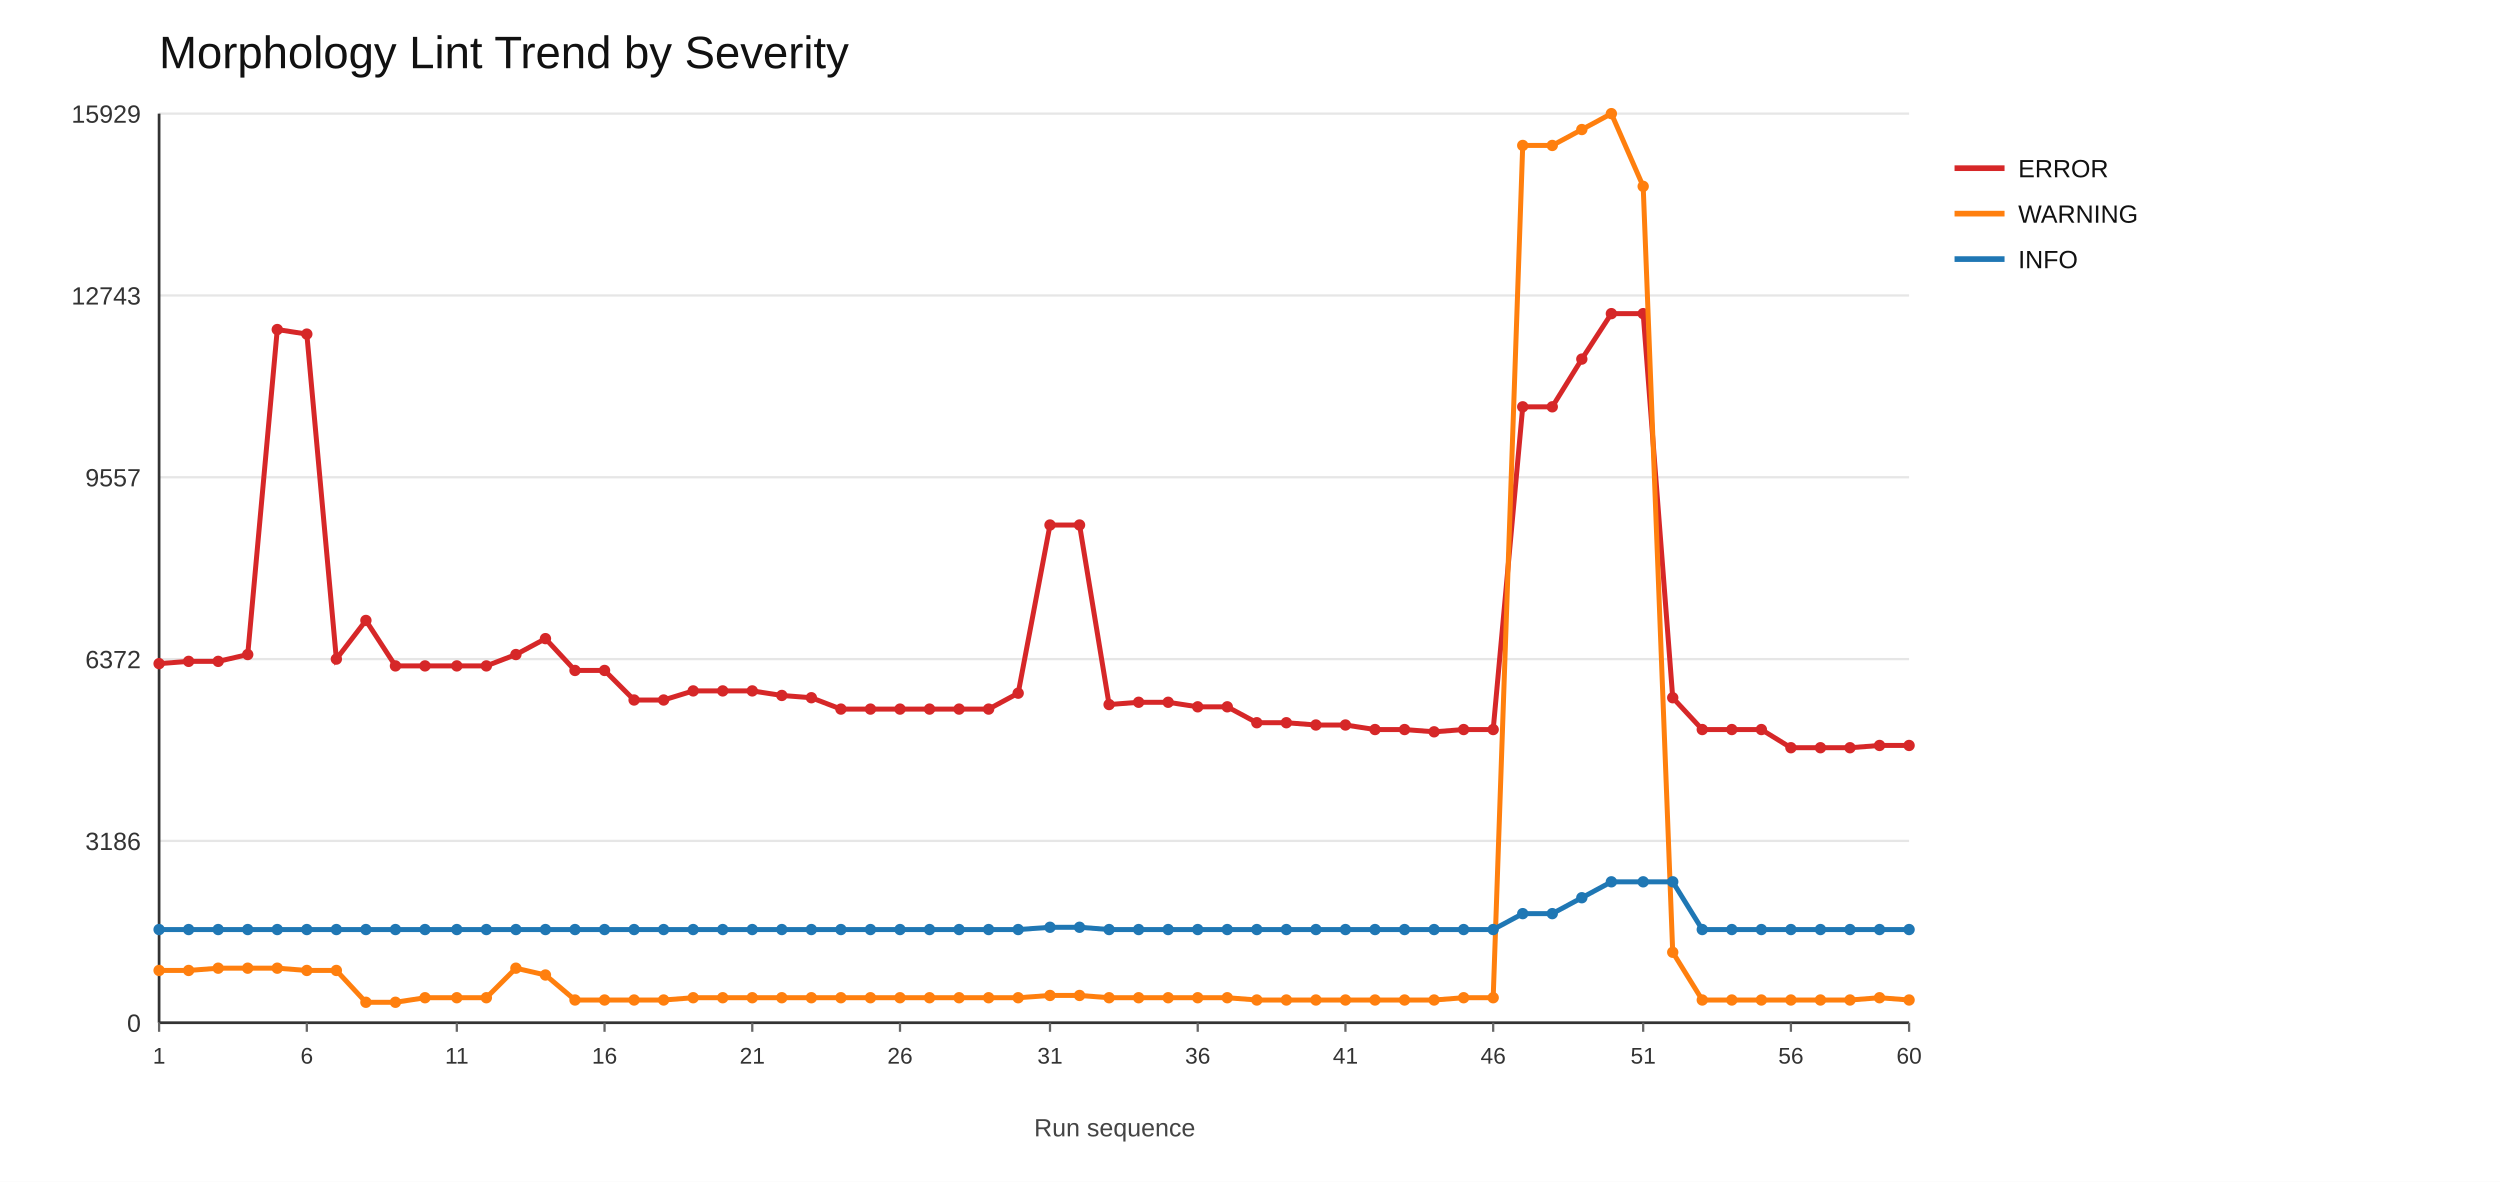
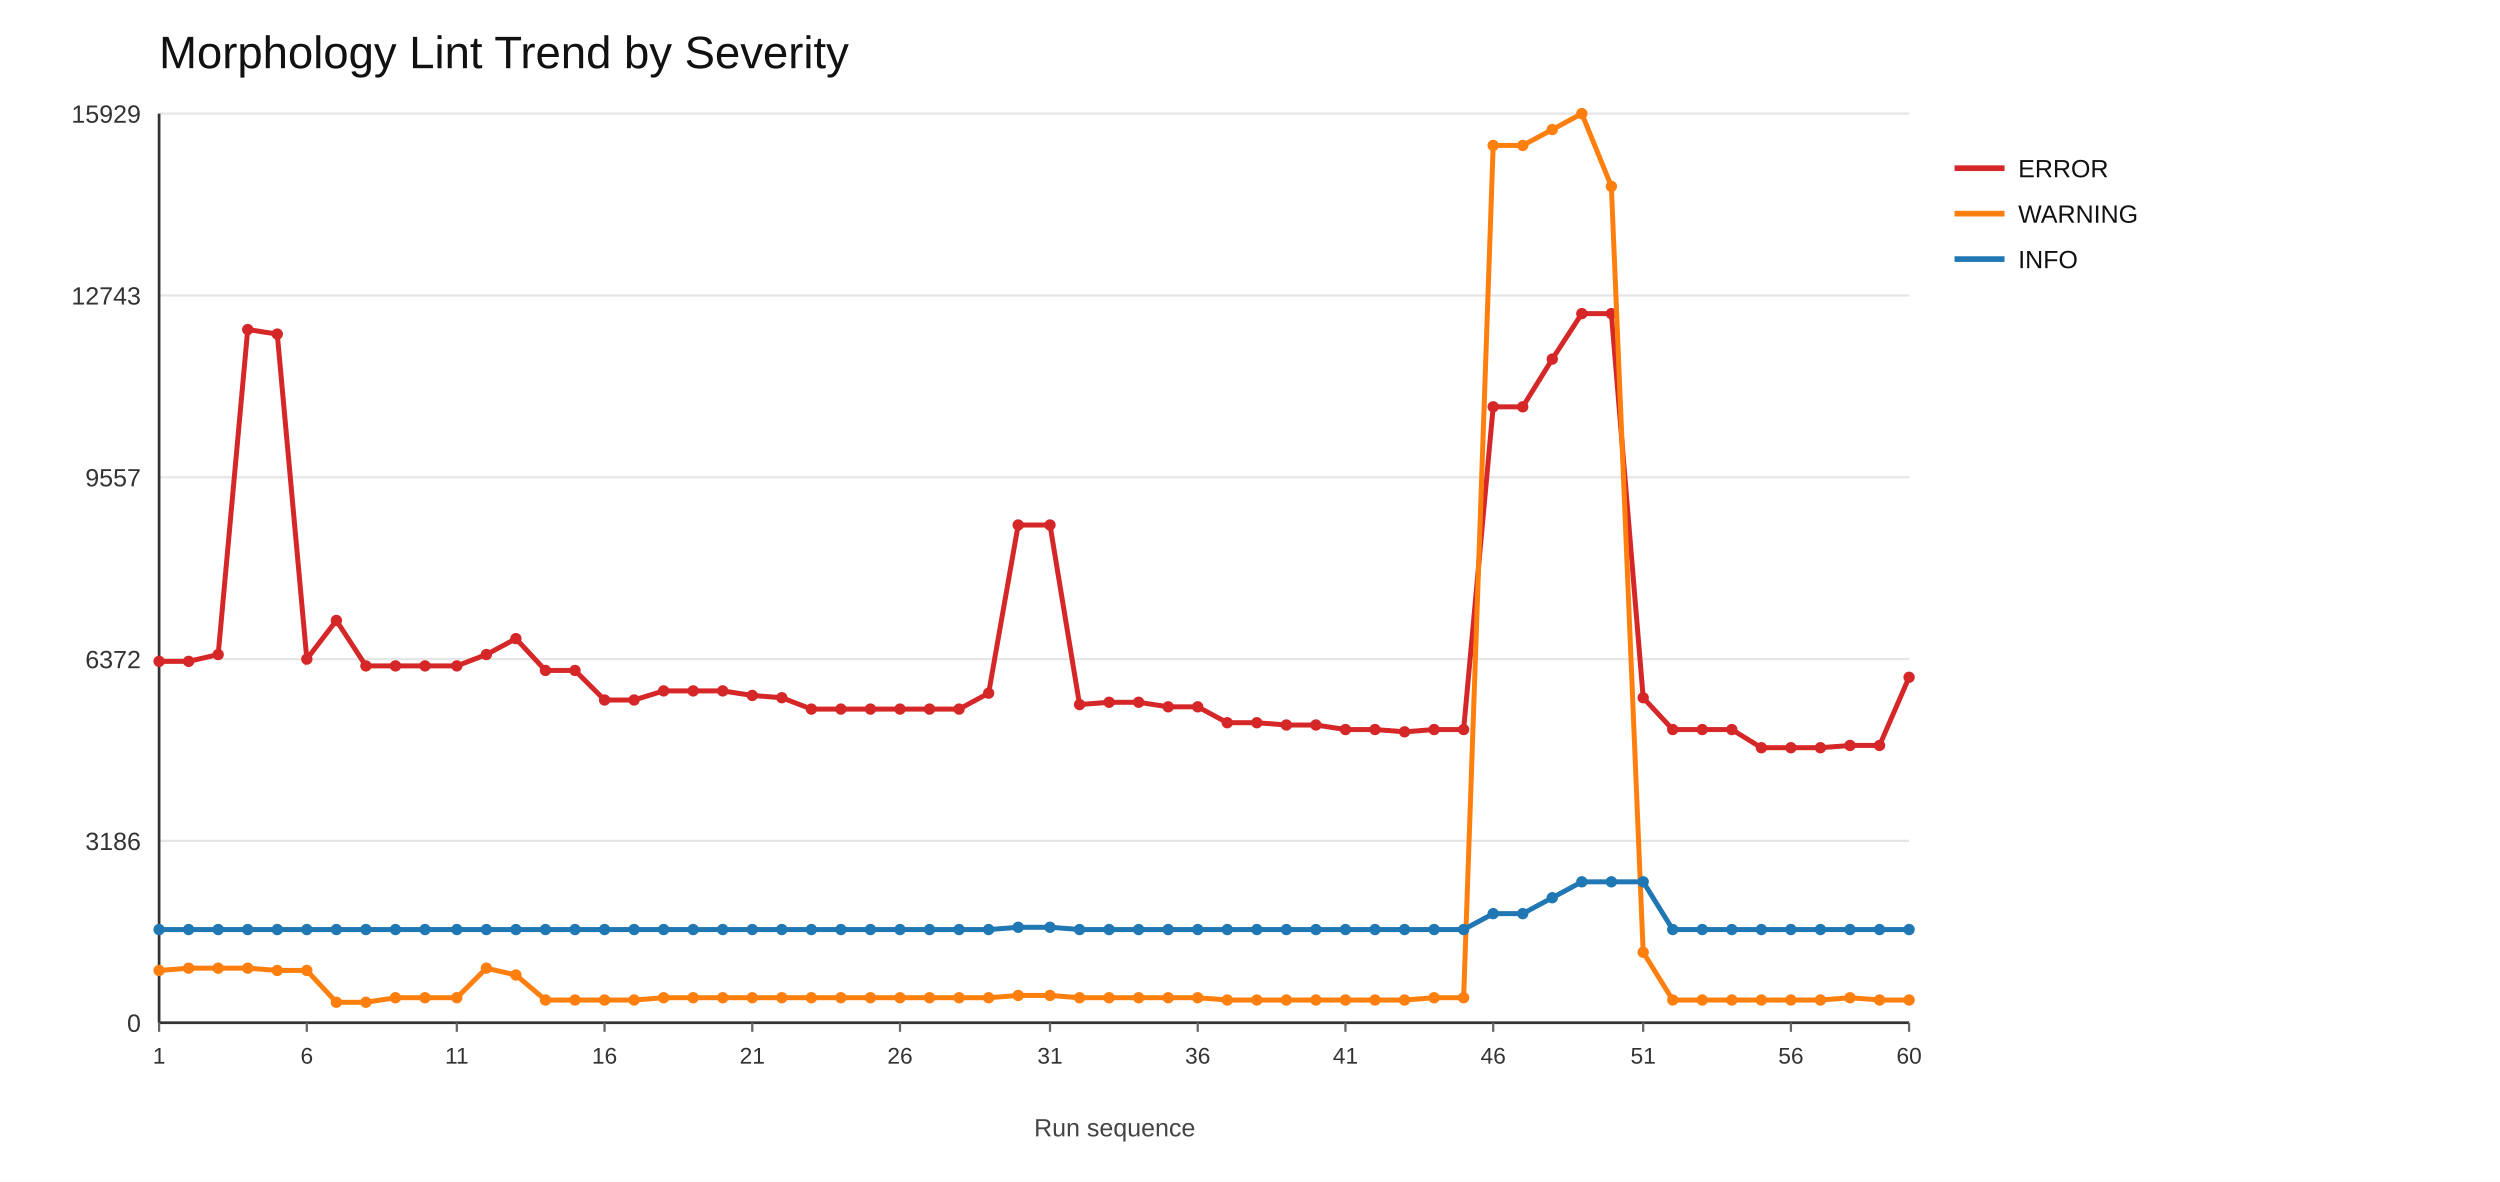
<svg xmlns="http://www.w3.org/2000/svg" width="1100" height="520">
  <rect x="0" y="0" width="1100" height="520" fill="#ffffff" />
  <text x="70" y="30" font-size="20" font-family="Arial" fill="#111">Morphology Lint Trend by Severity</text>
  <line x1="70" y1="450" x2="840" y2="450" stroke="#e6e6e6" stroke-width="1" />
  <text x="62" y="454" font-size="11" font-family="Arial" fill="#333" text-anchor="end">0</text>
  <line x1="70" y1="370" x2="840" y2="370" stroke="#e6e6e6" stroke-width="1" />
  <text x="62" y="374" font-size="11" font-family="Arial" fill="#333" text-anchor="end">3186</text>
  <line x1="70" y1="290" x2="840" y2="290" stroke="#e6e6e6" stroke-width="1" />
  <text x="62" y="294" font-size="11" font-family="Arial" fill="#333" text-anchor="end">6372</text>
  <line x1="70" y1="210" x2="840" y2="210" stroke="#e6e6e6" stroke-width="1" />
  <text x="62" y="214" font-size="11" font-family="Arial" fill="#333" text-anchor="end">9557</text>
  <line x1="70" y1="130" x2="840" y2="130" stroke="#e6e6e6" stroke-width="1" />
  <text x="62" y="134" font-size="11" font-family="Arial" fill="#333" text-anchor="end">12743</text>
  <line x1="70" y1="50" x2="840" y2="50" stroke="#e6e6e6" stroke-width="1" />
  <text x="62" y="54" font-size="11" font-family="Arial" fill="#333" text-anchor="end">15929</text>
  <line x1="70" y1="450" x2="840" y2="450" stroke="#333" stroke-width="1.2" />
  <line x1="70" y1="50" x2="70" y2="450" stroke="#333" stroke-width="1.2" />
  <line x1="70" y1="450" x2="70" y2="454" stroke="#666" stroke-width="1" />
  <text x="70" y="468" font-size="10" font-family="Arial" fill="#333" text-anchor="middle">1</text>
  <line x1="135" y1="450" x2="135" y2="454" stroke="#666" stroke-width="1" />
  <text x="135" y="468" font-size="10" font-family="Arial" fill="#333" text-anchor="middle">6</text>
  <line x1="201" y1="450" x2="201" y2="454" stroke="#666" stroke-width="1" />
  <text x="201" y="468" font-size="10" font-family="Arial" fill="#333" text-anchor="middle">11</text>
  <line x1="266" y1="450" x2="266" y2="454" stroke="#666" stroke-width="1" />
  <text x="266" y="468" font-size="10" font-family="Arial" fill="#333" text-anchor="middle">16</text>
  <line x1="331" y1="450" x2="331" y2="454" stroke="#666" stroke-width="1" />
  <text x="331" y="468" font-size="10" font-family="Arial" fill="#333" text-anchor="middle">21</text>
  <line x1="396" y1="450" x2="396" y2="454" stroke="#666" stroke-width="1" />
  <text x="396" y="468" font-size="10" font-family="Arial" fill="#333" text-anchor="middle">26</text>
  <line x1="462" y1="450" x2="462" y2="454" stroke="#666" stroke-width="1" />
  <text x="462" y="468" font-size="10" font-family="Arial" fill="#333" text-anchor="middle">31</text>
  <line x1="527" y1="450" x2="527" y2="454" stroke="#666" stroke-width="1" />
  <text x="527" y="468" font-size="10" font-family="Arial" fill="#333" text-anchor="middle">36</text>
  <line x1="592" y1="450" x2="592" y2="454" stroke="#666" stroke-width="1" />
  <text x="592" y="468" font-size="10" font-family="Arial" fill="#333" text-anchor="middle">41</text>
  <line x1="657" y1="450" x2="657" y2="454" stroke="#666" stroke-width="1" />
  <text x="657" y="468" font-size="10" font-family="Arial" fill="#333" text-anchor="middle">46</text>
  <line x1="723" y1="450" x2="723" y2="454" stroke="#666" stroke-width="1" />
  <text x="723" y="468" font-size="10" font-family="Arial" fill="#333" text-anchor="middle">51</text>
  <line x1="788" y1="450" x2="788" y2="454" stroke="#666" stroke-width="1" />
  <text x="788" y="468" font-size="10" font-family="Arial" fill="#333" text-anchor="middle">56</text>
  <line x1="840" y1="450" x2="840" y2="454" stroke="#666" stroke-width="1" />
  <text x="840" y="468" font-size="10" font-family="Arial" fill="#333" text-anchor="middle">60</text>
-   <polyline fill="none" stroke="#d62728" stroke-width="2.2" points="70,292 83,291 96,291 109,288 122,145 135,147 148,290 161,273 174,293 187,293 201,293 214,293 227,288 240,281 253,295 266,295 279,308 292,308 305,304 318,304 331,304 344,306 357,307 370,312 383,312 396,312 409,312 422,312 435,312 448,305 462,231 475,231 488,310 501,309 514,309 527,311 540,311 553,318 566,318 579,319 592,319 605,321 618,321 631,322 644,321 657,321 670,179 683,179 696,158 709,138 723,138 736,307 749,321 762,321 775,321 788,329 801,329 814,329 827,328 840,328" />
-   <circle cx="70" cy="292" r="2.5" fill="#d62728" />
+   <polyline fill="none" stroke="#d62728" stroke-width="2.2" points="70,291 83,291 96,288 109,145 122,147 135,290 148,273 161,293 174,293 187,293 201,293 214,288 227,281 240,295 253,295 266,308 279,308 292,304 305,304 318,304 331,306 344,307 357,312 370,312 383,312 396,312 409,312 422,312 435,305 448,231 462,231 475,310 488,309 501,309 514,311 527,311 540,318 553,318 566,319 579,319 592,321 605,321 618,322 631,321 644,321 657,179 670,179 683,158 696,138 709,138 723,307 736,321 749,321 762,321 775,329 788,329 801,329 814,328 827,328 840,298" />
+   <circle cx="70" cy="291" r="2.5" fill="#d62728" />
  <circle cx="83" cy="291" r="2.5" fill="#d62728" />
-   <circle cx="96" cy="291" r="2.5" fill="#d62728" />
-   <circle cx="109" cy="288" r="2.5" fill="#d62728" />
-   <circle cx="122" cy="145" r="2.5" fill="#d62728" />
-   <circle cx="135" cy="147" r="2.5" fill="#d62728" />
-   <circle cx="148" cy="290" r="2.5" fill="#d62728" />
-   <circle cx="161" cy="273" r="2.5" fill="#d62728" />
+   <circle cx="96" cy="288" r="2.5" fill="#d62728" />
+   <circle cx="109" cy="145" r="2.5" fill="#d62728" />
+   <circle cx="122" cy="147" r="2.5" fill="#d62728" />
+   <circle cx="135" cy="290" r="2.5" fill="#d62728" />
+   <circle cx="148" cy="273" r="2.5" fill="#d62728" />
+   <circle cx="161" cy="293" r="2.5" fill="#d62728" />
  <circle cx="174" cy="293" r="2.5" fill="#d62728" />
  <circle cx="187" cy="293" r="2.5" fill="#d62728" />
  <circle cx="201" cy="293" r="2.5" fill="#d62728" />
-   <circle cx="214" cy="293" r="2.5" fill="#d62728" />
-   <circle cx="227" cy="288" r="2.5" fill="#d62728" />
-   <circle cx="240" cy="281" r="2.5" fill="#d62728" />
+   <circle cx="214" cy="288" r="2.5" fill="#d62728" />
+   <circle cx="227" cy="281" r="2.5" fill="#d62728" />
+   <circle cx="240" cy="295" r="2.5" fill="#d62728" />
  <circle cx="253" cy="295" r="2.5" fill="#d62728" />
-   <circle cx="266" cy="295" r="2.5" fill="#d62728" />
+   <circle cx="266" cy="308" r="2.5" fill="#d62728" />
  <circle cx="279" cy="308" r="2.5" fill="#d62728" />
-   <circle cx="292" cy="308" r="2.5" fill="#d62728" />
+   <circle cx="292" cy="304" r="2.5" fill="#d62728" />
  <circle cx="305" cy="304" r="2.5" fill="#d62728" />
  <circle cx="318" cy="304" r="2.5" fill="#d62728" />
-   <circle cx="331" cy="304" r="2.5" fill="#d62728" />
-   <circle cx="344" cy="306" r="2.5" fill="#d62728" />
-   <circle cx="357" cy="307" r="2.5" fill="#d62728" />
+   <circle cx="331" cy="306" r="2.5" fill="#d62728" />
+   <circle cx="344" cy="307" r="2.5" fill="#d62728" />
+   <circle cx="357" cy="312" r="2.5" fill="#d62728" />
  <circle cx="370" cy="312" r="2.5" fill="#d62728" />
  <circle cx="383" cy="312" r="2.5" fill="#d62728" />
  <circle cx="396" cy="312" r="2.5" fill="#d62728" />
  <circle cx="409" cy="312" r="2.5" fill="#d62728" />
  <circle cx="422" cy="312" r="2.5" fill="#d62728" />
-   <circle cx="435" cy="312" r="2.5" fill="#d62728" />
-   <circle cx="448" cy="305" r="2.5" fill="#d62728" />
+   <circle cx="435" cy="305" r="2.5" fill="#d62728" />
+   <circle cx="448" cy="231" r="2.5" fill="#d62728" />
  <circle cx="462" cy="231" r="2.5" fill="#d62728" />
-   <circle cx="475" cy="231" r="2.5" fill="#d62728" />
-   <circle cx="488" cy="310" r="2.5" fill="#d62728" />
+   <circle cx="475" cy="310" r="2.5" fill="#d62728" />
+   <circle cx="488" cy="309" r="2.5" fill="#d62728" />
  <circle cx="501" cy="309" r="2.5" fill="#d62728" />
-   <circle cx="514" cy="309" r="2.5" fill="#d62728" />
+   <circle cx="514" cy="311" r="2.5" fill="#d62728" />
  <circle cx="527" cy="311" r="2.5" fill="#d62728" />
-   <circle cx="540" cy="311" r="2.5" fill="#d62728" />
+   <circle cx="540" cy="318" r="2.5" fill="#d62728" />
  <circle cx="553" cy="318" r="2.5" fill="#d62728" />
-   <circle cx="566" cy="318" r="2.5" fill="#d62728" />
+   <circle cx="566" cy="319" r="2.5" fill="#d62728" />
  <circle cx="579" cy="319" r="2.5" fill="#d62728" />
-   <circle cx="592" cy="319" r="2.5" fill="#d62728" />
+   <circle cx="592" cy="321" r="2.5" fill="#d62728" />
  <circle cx="605" cy="321" r="2.5" fill="#d62728" />
-   <circle cx="618" cy="321" r="2.5" fill="#d62728" />
-   <circle cx="631" cy="322" r="2.5" fill="#d62728" />
+   <circle cx="618" cy="322" r="2.5" fill="#d62728" />
+   <circle cx="631" cy="321" r="2.5" fill="#d62728" />
  <circle cx="644" cy="321" r="2.5" fill="#d62728" />
-   <circle cx="657" cy="321" r="2.5" fill="#d62728" />
+   <circle cx="657" cy="179" r="2.5" fill="#d62728" />
  <circle cx="670" cy="179" r="2.5" fill="#d62728" />
-   <circle cx="683" cy="179" r="2.5" fill="#d62728" />
-   <circle cx="696" cy="158" r="2.5" fill="#d62728" />
+   <circle cx="683" cy="158" r="2.5" fill="#d62728" />
+   <circle cx="696" cy="138" r="2.5" fill="#d62728" />
  <circle cx="709" cy="138" r="2.5" fill="#d62728" />
-   <circle cx="723" cy="138" r="2.5" fill="#d62728" />
-   <circle cx="736" cy="307" r="2.5" fill="#d62728" />
+   <circle cx="723" cy="307" r="2.5" fill="#d62728" />
+   <circle cx="736" cy="321" r="2.5" fill="#d62728" />
  <circle cx="749" cy="321" r="2.5" fill="#d62728" />
  <circle cx="762" cy="321" r="2.5" fill="#d62728" />
-   <circle cx="775" cy="321" r="2.5" fill="#d62728" />
+   <circle cx="775" cy="329" r="2.5" fill="#d62728" />
  <circle cx="788" cy="329" r="2.5" fill="#d62728" />
  <circle cx="801" cy="329" r="2.5" fill="#d62728" />
-   <circle cx="814" cy="329" r="2.5" fill="#d62728" />
+   <circle cx="814" cy="328" r="2.5" fill="#d62728" />
  <circle cx="827" cy="328" r="2.5" fill="#d62728" />
-   <circle cx="840" cy="328" r="2.5" fill="#d62728" />
+   <circle cx="840" cy="298" r="2.5" fill="#d62728" />
  <line x1="860" y1="74" x2="882" y2="74" stroke="#d62728" stroke-width="2.5" />
  <text x="888" y="78" font-size="11" font-family="Arial" fill="#111">ERROR</text>
-   <polyline fill="none" stroke="#ff7f0e" stroke-width="2.2" points="70,427 83,427 96,426 109,426 122,426 135,427 148,427 161,441 174,441 187,439 201,439 214,439 227,426 240,429 253,440 266,440 279,440 292,440 305,439 318,439 331,439 344,439 357,439 370,439 383,439 396,439 409,439 422,439 435,439 448,439 462,438 475,438 488,439 501,439 514,439 527,439 540,439 553,440 566,440 579,440 592,440 605,440 618,440 631,440 644,439 657,439 670,64 683,64 696,57 709,50 723,82 736,419 749,440 762,440 775,440 788,440 801,440 814,440 827,439 840,440" />
+   <polyline fill="none" stroke="#ff7f0e" stroke-width="2.2" points="70,427 83,426 96,426 109,426 122,427 135,427 148,441 161,441 174,439 187,439 201,439 214,426 227,429 240,440 253,440 266,440 279,440 292,439 305,439 318,439 331,439 344,439 357,439 370,439 383,439 396,439 409,439 422,439 435,439 448,438 462,438 475,439 488,439 501,439 514,439 527,439 540,440 553,440 566,440 579,440 592,440 605,440 618,440 631,439 644,439 657,64 670,64 683,57 696,50 709,82 723,419 736,440 749,440 762,440 775,440 788,440 801,440 814,439 827,440 840,440" />
  <circle cx="70" cy="427" r="2.5" fill="#ff7f0e" />
-   <circle cx="83" cy="427" r="2.5" fill="#ff7f0e" />
+   <circle cx="83" cy="426" r="2.5" fill="#ff7f0e" />
  <circle cx="96" cy="426" r="2.5" fill="#ff7f0e" />
  <circle cx="109" cy="426" r="2.5" fill="#ff7f0e" />
-   <circle cx="122" cy="426" r="2.5" fill="#ff7f0e" />
+   <circle cx="122" cy="427" r="2.5" fill="#ff7f0e" />
  <circle cx="135" cy="427" r="2.5" fill="#ff7f0e" />
-   <circle cx="148" cy="427" r="2.5" fill="#ff7f0e" />
+   <circle cx="148" cy="441" r="2.5" fill="#ff7f0e" />
  <circle cx="161" cy="441" r="2.5" fill="#ff7f0e" />
-   <circle cx="174" cy="441" r="2.5" fill="#ff7f0e" />
+   <circle cx="174" cy="439" r="2.5" fill="#ff7f0e" />
  <circle cx="187" cy="439" r="2.5" fill="#ff7f0e" />
  <circle cx="201" cy="439" r="2.5" fill="#ff7f0e" />
-   <circle cx="214" cy="439" r="2.5" fill="#ff7f0e" />
-   <circle cx="227" cy="426" r="2.5" fill="#ff7f0e" />
-   <circle cx="240" cy="429" r="2.5" fill="#ff7f0e" />
+   <circle cx="214" cy="426" r="2.5" fill="#ff7f0e" />
+   <circle cx="227" cy="429" r="2.5" fill="#ff7f0e" />
+   <circle cx="240" cy="440" r="2.5" fill="#ff7f0e" />
  <circle cx="253" cy="440" r="2.5" fill="#ff7f0e" />
  <circle cx="266" cy="440" r="2.5" fill="#ff7f0e" />
  <circle cx="279" cy="440" r="2.5" fill="#ff7f0e" />
-   <circle cx="292" cy="440" r="2.5" fill="#ff7f0e" />
+   <circle cx="292" cy="439" r="2.5" fill="#ff7f0e" />
  <circle cx="305" cy="439" r="2.5" fill="#ff7f0e" />
  <circle cx="318" cy="439" r="2.5" fill="#ff7f0e" />
  <circle cx="331" cy="439" r="2.5" fill="#ff7f0e" />
  <circle cx="344" cy="439" r="2.5" fill="#ff7f0e" />
  <circle cx="357" cy="439" r="2.5" fill="#ff7f0e" />
  <circle cx="370" cy="439" r="2.5" fill="#ff7f0e" />
  <circle cx="383" cy="439" r="2.5" fill="#ff7f0e" />
  <circle cx="396" cy="439" r="2.5" fill="#ff7f0e" />
  <circle cx="409" cy="439" r="2.5" fill="#ff7f0e" />
  <circle cx="422" cy="439" r="2.5" fill="#ff7f0e" />
  <circle cx="435" cy="439" r="2.5" fill="#ff7f0e" />
-   <circle cx="448" cy="439" r="2.5" fill="#ff7f0e" />
+   <circle cx="448" cy="438" r="2.5" fill="#ff7f0e" />
  <circle cx="462" cy="438" r="2.5" fill="#ff7f0e" />
-   <circle cx="475" cy="438" r="2.5" fill="#ff7f0e" />
+   <circle cx="475" cy="439" r="2.5" fill="#ff7f0e" />
  <circle cx="488" cy="439" r="2.5" fill="#ff7f0e" />
  <circle cx="501" cy="439" r="2.5" fill="#ff7f0e" />
  <circle cx="514" cy="439" r="2.5" fill="#ff7f0e" />
  <circle cx="527" cy="439" r="2.5" fill="#ff7f0e" />
-   <circle cx="540" cy="439" r="2.5" fill="#ff7f0e" />
+   <circle cx="540" cy="440" r="2.5" fill="#ff7f0e" />
  <circle cx="553" cy="440" r="2.5" fill="#ff7f0e" />
  <circle cx="566" cy="440" r="2.5" fill="#ff7f0e" />
  <circle cx="579" cy="440" r="2.5" fill="#ff7f0e" />
  <circle cx="592" cy="440" r="2.5" fill="#ff7f0e" />
  <circle cx="605" cy="440" r="2.5" fill="#ff7f0e" />
  <circle cx="618" cy="440" r="2.5" fill="#ff7f0e" />
-   <circle cx="631" cy="440" r="2.5" fill="#ff7f0e" />
+   <circle cx="631" cy="439" r="2.5" fill="#ff7f0e" />
  <circle cx="644" cy="439" r="2.5" fill="#ff7f0e" />
-   <circle cx="657" cy="439" r="2.5" fill="#ff7f0e" />
+   <circle cx="657" cy="64" r="2.5" fill="#ff7f0e" />
  <circle cx="670" cy="64" r="2.5" fill="#ff7f0e" />
-   <circle cx="683" cy="64" r="2.5" fill="#ff7f0e" />
-   <circle cx="696" cy="57" r="2.5" fill="#ff7f0e" />
-   <circle cx="709" cy="50" r="2.5" fill="#ff7f0e" />
-   <circle cx="723" cy="82" r="2.5" fill="#ff7f0e" />
-   <circle cx="736" cy="419" r="2.5" fill="#ff7f0e" />
+   <circle cx="683" cy="57" r="2.5" fill="#ff7f0e" />
+   <circle cx="696" cy="50" r="2.5" fill="#ff7f0e" />
+   <circle cx="709" cy="82" r="2.5" fill="#ff7f0e" />
+   <circle cx="723" cy="419" r="2.5" fill="#ff7f0e" />
+   <circle cx="736" cy="440" r="2.5" fill="#ff7f0e" />
  <circle cx="749" cy="440" r="2.5" fill="#ff7f0e" />
  <circle cx="762" cy="440" r="2.5" fill="#ff7f0e" />
  <circle cx="775" cy="440" r="2.5" fill="#ff7f0e" />
  <circle cx="788" cy="440" r="2.5" fill="#ff7f0e" />
  <circle cx="801" cy="440" r="2.5" fill="#ff7f0e" />
-   <circle cx="814" cy="440" r="2.5" fill="#ff7f0e" />
-   <circle cx="827" cy="439" r="2.5" fill="#ff7f0e" />
+   <circle cx="814" cy="439" r="2.5" fill="#ff7f0e" />
+   <circle cx="827" cy="440" r="2.5" fill="#ff7f0e" />
  <circle cx="840" cy="440" r="2.5" fill="#ff7f0e" />
  <line x1="860" y1="94" x2="882" y2="94" stroke="#ff7f0e" stroke-width="2.5" />
  <text x="888" y="98" font-size="11" font-family="Arial" fill="#111">WARNING</text>
-   <polyline fill="none" stroke="#1f77b4" stroke-width="2.2" points="70,409 83,409 96,409 109,409 122,409 135,409 148,409 161,409 174,409 187,409 201,409 214,409 227,409 240,409 253,409 266,409 279,409 292,409 305,409 318,409 331,409 344,409 357,409 370,409 383,409 396,409 409,409 422,409 435,409 448,409 462,408 475,408 488,409 501,409 514,409 527,409 540,409 553,409 566,409 579,409 592,409 605,409 618,409 631,409 644,409 657,409 670,402 683,402 696,395 709,388 723,388 736,388 749,409 762,409 775,409 788,409 801,409 814,409 827,409 840,409" />
+   <polyline fill="none" stroke="#1f77b4" stroke-width="2.2" points="70,409 83,409 96,409 109,409 122,409 135,409 148,409 161,409 174,409 187,409 201,409 214,409 227,409 240,409 253,409 266,409 279,409 292,409 305,409 318,409 331,409 344,409 357,409 370,409 383,409 396,409 409,409 422,409 435,409 448,408 462,408 475,409 488,409 501,409 514,409 527,409 540,409 553,409 566,409 579,409 592,409 605,409 618,409 631,409 644,409 657,402 670,402 683,395 696,388 709,388 723,388 736,409 749,409 762,409 775,409 788,409 801,409 814,409 827,409 840,409" />
  <circle cx="70" cy="409" r="2.5" fill="#1f77b4" />
  <circle cx="83" cy="409" r="2.5" fill="#1f77b4" />
  <circle cx="96" cy="409" r="2.5" fill="#1f77b4" />
  <circle cx="109" cy="409" r="2.5" fill="#1f77b4" />
  <circle cx="122" cy="409" r="2.5" fill="#1f77b4" />
  <circle cx="135" cy="409" r="2.5" fill="#1f77b4" />
  <circle cx="148" cy="409" r="2.5" fill="#1f77b4" />
  <circle cx="161" cy="409" r="2.5" fill="#1f77b4" />
  <circle cx="174" cy="409" r="2.5" fill="#1f77b4" />
  <circle cx="187" cy="409" r="2.5" fill="#1f77b4" />
  <circle cx="201" cy="409" r="2.5" fill="#1f77b4" />
  <circle cx="214" cy="409" r="2.5" fill="#1f77b4" />
  <circle cx="227" cy="409" r="2.5" fill="#1f77b4" />
  <circle cx="240" cy="409" r="2.5" fill="#1f77b4" />
  <circle cx="253" cy="409" r="2.5" fill="#1f77b4" />
  <circle cx="266" cy="409" r="2.5" fill="#1f77b4" />
  <circle cx="279" cy="409" r="2.5" fill="#1f77b4" />
  <circle cx="292" cy="409" r="2.5" fill="#1f77b4" />
  <circle cx="305" cy="409" r="2.5" fill="#1f77b4" />
  <circle cx="318" cy="409" r="2.5" fill="#1f77b4" />
  <circle cx="331" cy="409" r="2.5" fill="#1f77b4" />
  <circle cx="344" cy="409" r="2.5" fill="#1f77b4" />
  <circle cx="357" cy="409" r="2.5" fill="#1f77b4" />
  <circle cx="370" cy="409" r="2.5" fill="#1f77b4" />
  <circle cx="383" cy="409" r="2.5" fill="#1f77b4" />
  <circle cx="396" cy="409" r="2.5" fill="#1f77b4" />
  <circle cx="409" cy="409" r="2.5" fill="#1f77b4" />
  <circle cx="422" cy="409" r="2.5" fill="#1f77b4" />
  <circle cx="435" cy="409" r="2.5" fill="#1f77b4" />
-   <circle cx="448" cy="409" r="2.5" fill="#1f77b4" />
+   <circle cx="448" cy="408" r="2.5" fill="#1f77b4" />
  <circle cx="462" cy="408" r="2.5" fill="#1f77b4" />
-   <circle cx="475" cy="408" r="2.5" fill="#1f77b4" />
+   <circle cx="475" cy="409" r="2.5" fill="#1f77b4" />
  <circle cx="488" cy="409" r="2.5" fill="#1f77b4" />
  <circle cx="501" cy="409" r="2.5" fill="#1f77b4" />
  <circle cx="514" cy="409" r="2.5" fill="#1f77b4" />
  <circle cx="527" cy="409" r="2.5" fill="#1f77b4" />
  <circle cx="540" cy="409" r="2.5" fill="#1f77b4" />
  <circle cx="553" cy="409" r="2.5" fill="#1f77b4" />
  <circle cx="566" cy="409" r="2.5" fill="#1f77b4" />
  <circle cx="579" cy="409" r="2.5" fill="#1f77b4" />
  <circle cx="592" cy="409" r="2.5" fill="#1f77b4" />
  <circle cx="605" cy="409" r="2.5" fill="#1f77b4" />
  <circle cx="618" cy="409" r="2.5" fill="#1f77b4" />
  <circle cx="631" cy="409" r="2.5" fill="#1f77b4" />
  <circle cx="644" cy="409" r="2.5" fill="#1f77b4" />
-   <circle cx="657" cy="409" r="2.5" fill="#1f77b4" />
+   <circle cx="657" cy="402" r="2.5" fill="#1f77b4" />
  <circle cx="670" cy="402" r="2.5" fill="#1f77b4" />
-   <circle cx="683" cy="402" r="2.5" fill="#1f77b4" />
-   <circle cx="696" cy="395" r="2.5" fill="#1f77b4" />
+   <circle cx="683" cy="395" r="2.5" fill="#1f77b4" />
+   <circle cx="696" cy="388" r="2.5" fill="#1f77b4" />
  <circle cx="709" cy="388" r="2.5" fill="#1f77b4" />
  <circle cx="723" cy="388" r="2.5" fill="#1f77b4" />
-   <circle cx="736" cy="388" r="2.5" fill="#1f77b4" />
+   <circle cx="736" cy="409" r="2.5" fill="#1f77b4" />
  <circle cx="749" cy="409" r="2.5" fill="#1f77b4" />
  <circle cx="762" cy="409" r="2.5" fill="#1f77b4" />
  <circle cx="775" cy="409" r="2.5" fill="#1f77b4" />
  <circle cx="788" cy="409" r="2.5" fill="#1f77b4" />
  <circle cx="801" cy="409" r="2.5" fill="#1f77b4" />
  <circle cx="814" cy="409" r="2.5" fill="#1f77b4" />
  <circle cx="827" cy="409" r="2.5" fill="#1f77b4" />
  <circle cx="840" cy="409" r="2.5" fill="#1f77b4" />
  <line x1="860" y1="114" x2="882" y2="114" stroke="#1f77b4" stroke-width="2.5" />
  <text x="888" y="118" font-size="11" font-family="Arial" fill="#111">INFO</text>
  <text x="455" y="500" font-size="11" font-family="Arial" fill="#444">Run sequence</text>
</svg>
